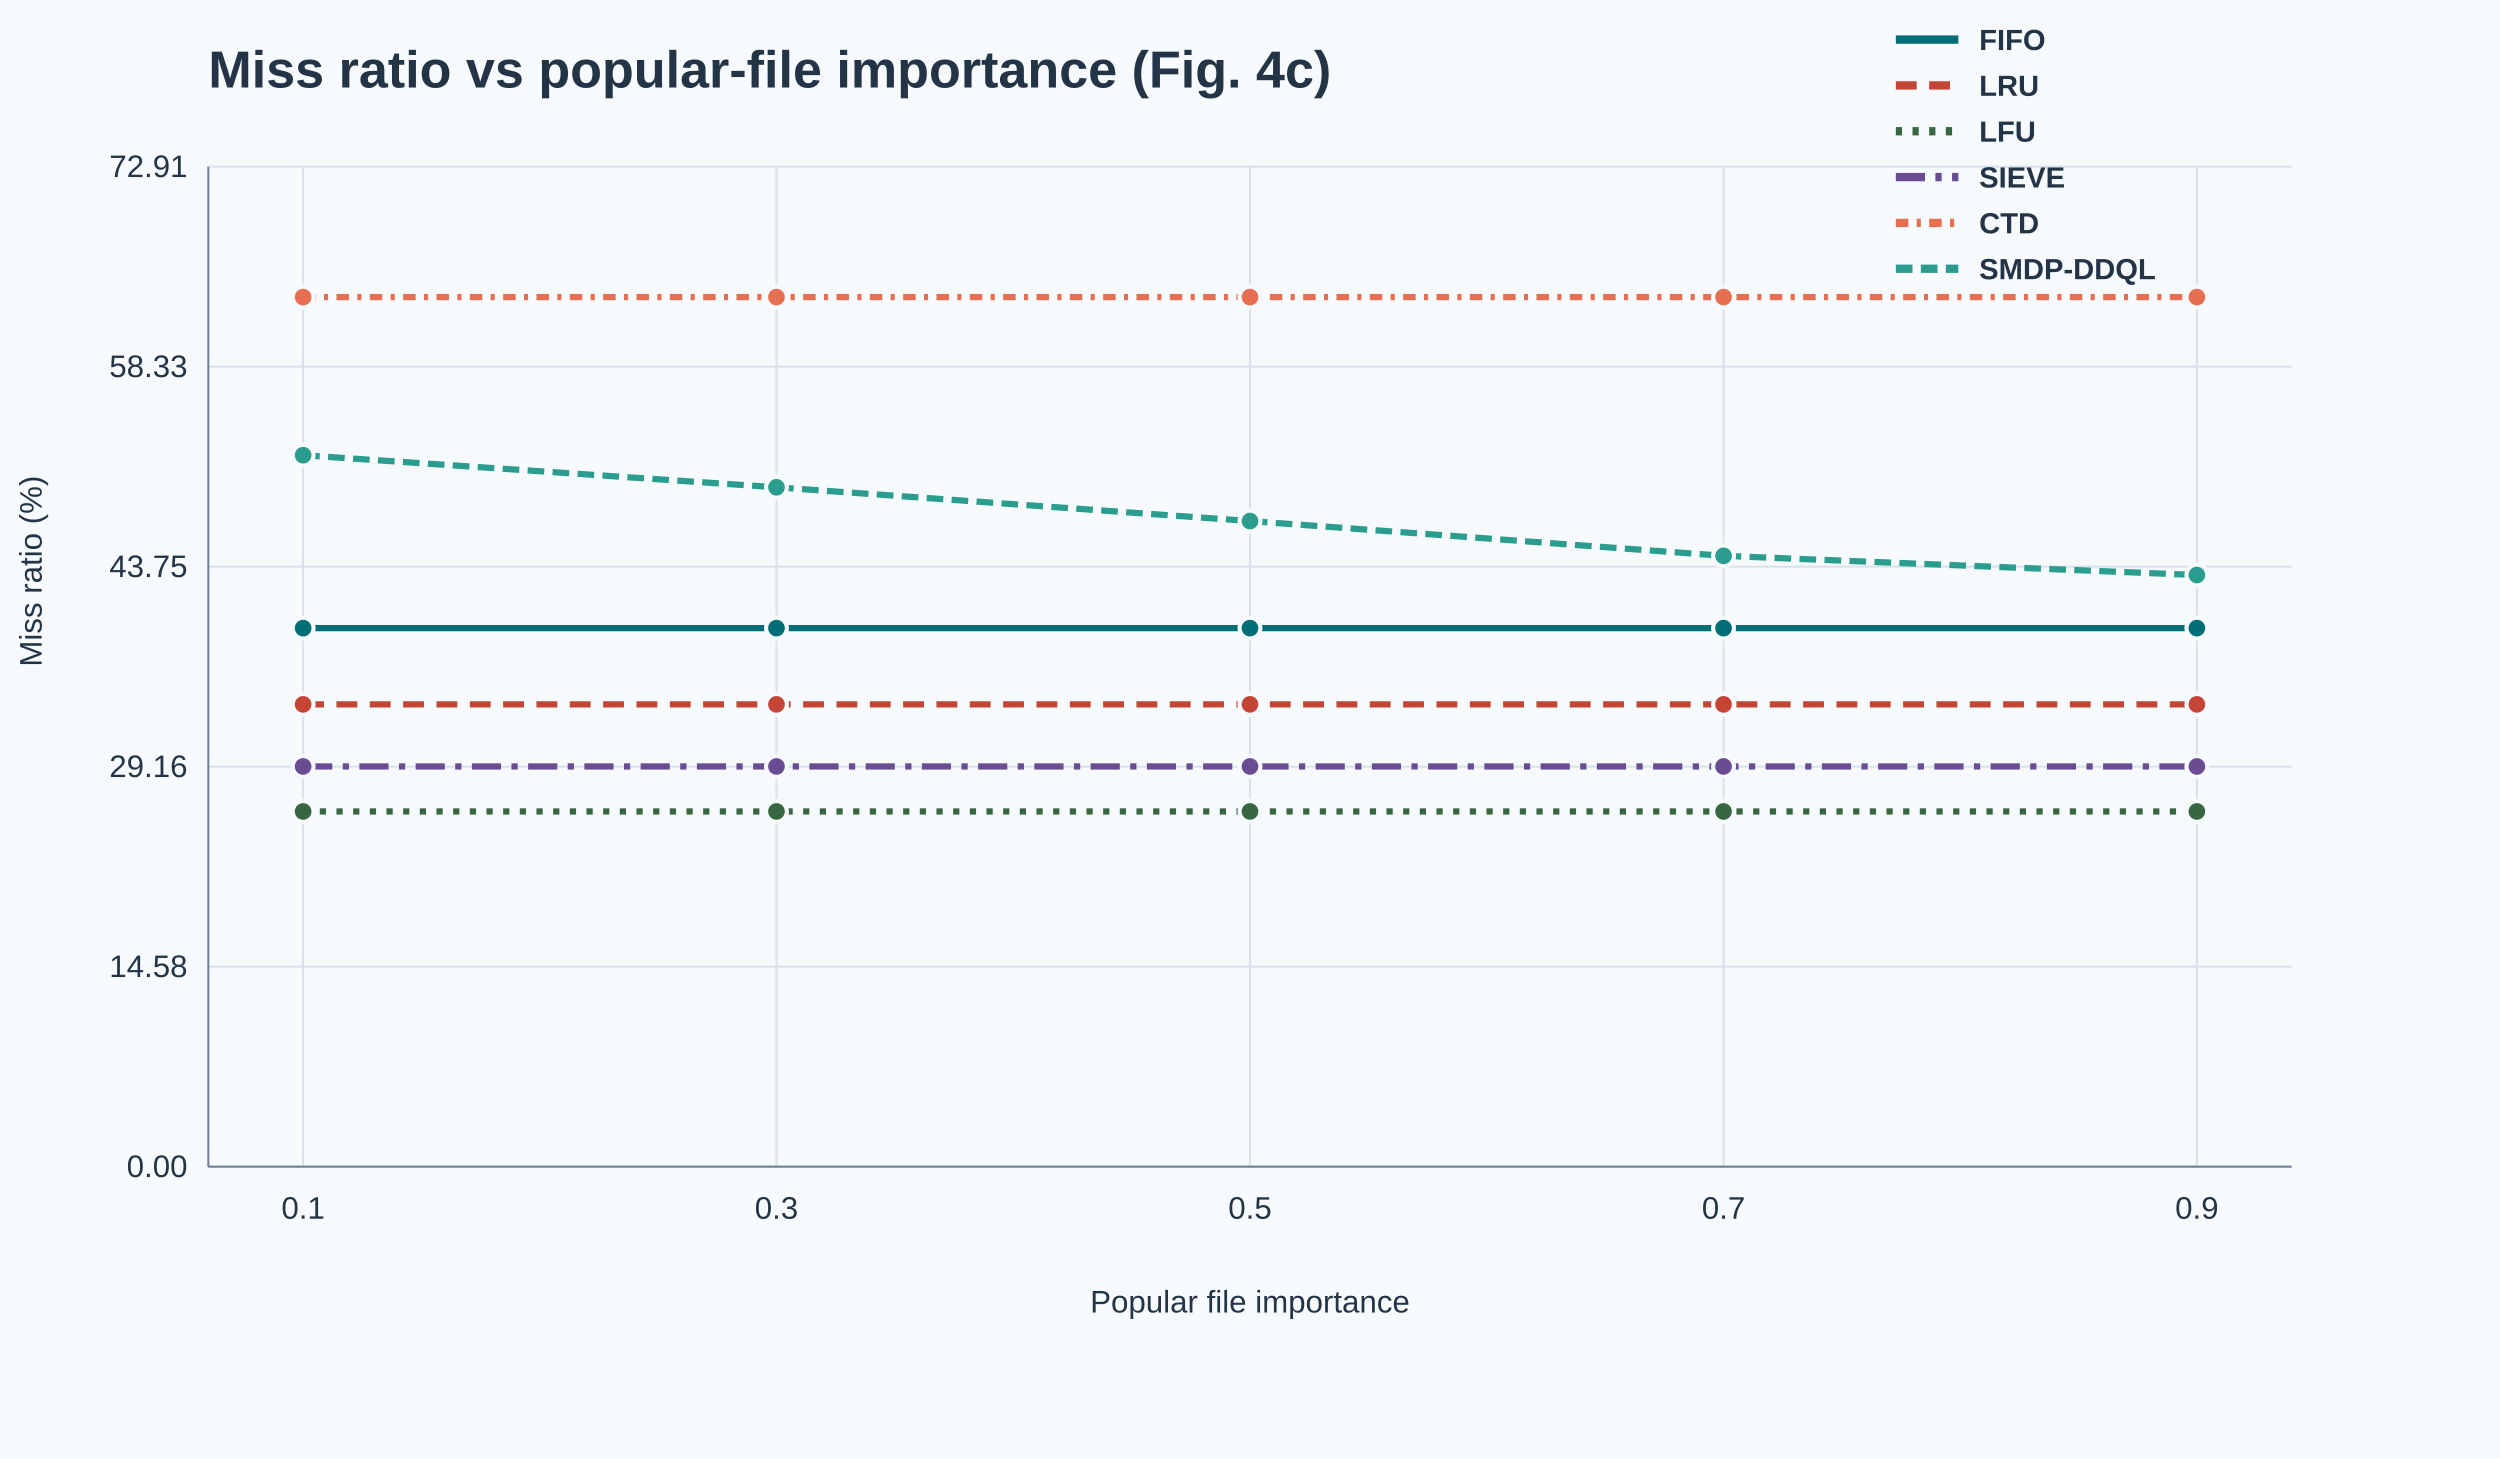
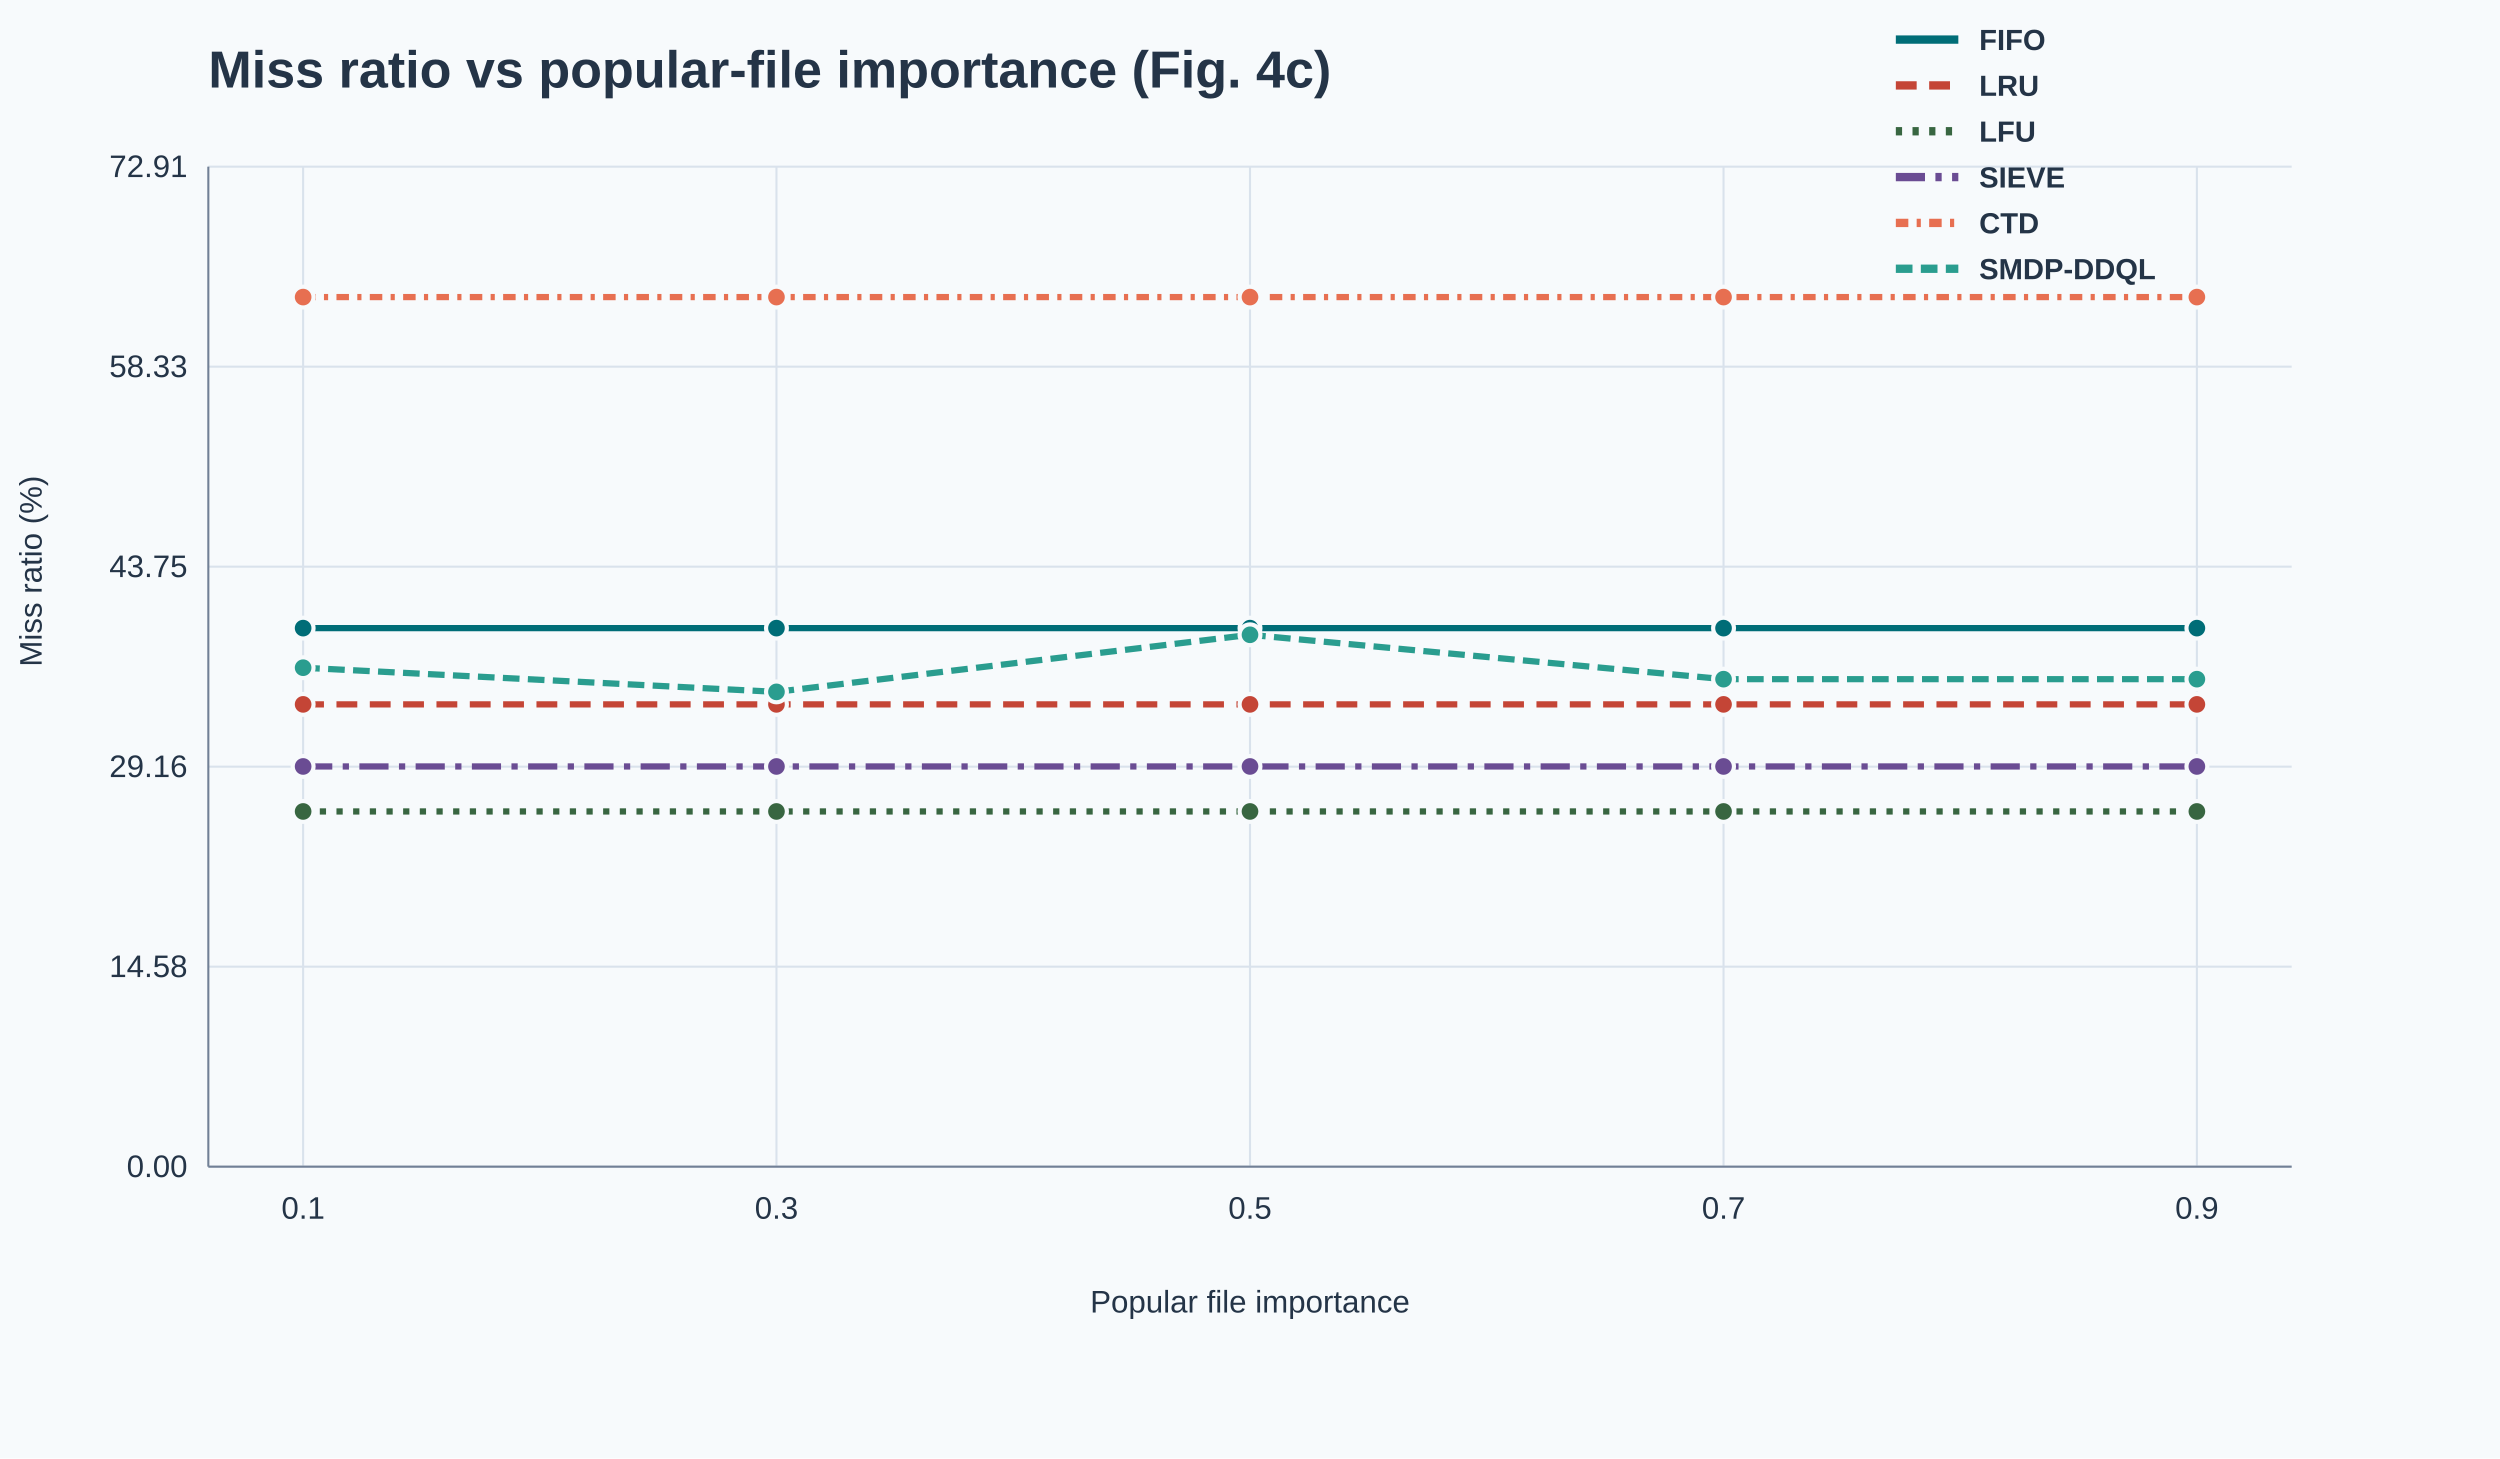
<svg xmlns="http://www.w3.org/2000/svg" width="1200" height="700" viewBox="0 0 1200 700">
  <style>text{font-family:Segoe UI,Arial,sans-serif;fill:#243447}.title{font-size:25px;font-weight:600}.label{font-size:15px}.legend{font-size:14px;font-weight:600}.grid{stroke:#d9e2ec}.axis{stroke:#718096}.line{fill:none;stroke-width:3}.point{stroke:#f7fafc;stroke-width:2}</style>
  <rect width="100%" height="100%" fill="#f7fafc" />
  <text x="100" y="42" class="title">Miss ratio vs popular-file importance (Fig. 4c)</text>
  <text x="600" y="630" class="label" text-anchor="middle">Popular file importance</text>
  <text x="20" y="320" class="label" transform="rotate(-90 20 320)">Miss ratio (%)</text>
  <line x1="100" y1="560" x2="1100" y2="560" class="grid" />
  <text x="90" y="565" class="label" text-anchor="end">0.00</text>
  <line x1="100" y1="464" x2="1100" y2="464" class="grid" />
  <text x="90" y="469" class="label" text-anchor="end">14.58</text>
  <line x1="100" y1="368" x2="1100" y2="368" class="grid" />
  <text x="90" y="373" class="label" text-anchor="end">29.16</text>
  <line x1="100" y1="272" x2="1100" y2="272" class="grid" />
  <text x="90" y="277" class="label" text-anchor="end">43.75</text>
  <line x1="100" y1="176" x2="1100" y2="176" class="grid" />
  <text x="90" y="181" class="label" text-anchor="end">58.33</text>
  <line x1="100" y1="80" x2="1100" y2="80" class="grid" />
  <text x="90" y="85" class="label" text-anchor="end">72.91</text>
  <line x1="145.5" y1="80" x2="145.5" y2="560" class="grid" />
  <text x="145.5" y="585" class="label" text-anchor="middle">0.1</text>
  <line x1="372.7" y1="80" x2="372.7" y2="560" class="grid" />
  <text x="372.7" y="585" class="label" text-anchor="middle">0.3</text>
  <line x1="600.0" y1="80" x2="600.0" y2="560" class="grid" />
  <text x="600.0" y="585" class="label" text-anchor="middle">0.5</text>
  <line x1="827.3" y1="80" x2="827.3" y2="560" class="grid" />
  <text x="827.3" y="585" class="label" text-anchor="middle">0.7</text>
  <line x1="1054.5" y1="80" x2="1054.5" y2="560" class="grid" />
  <text x="1054.5" y="585" class="label" text-anchor="middle">0.9</text>
  <polyline points="145.5,301.5 372.7,301.5 600.0,301.5 827.3,301.5 1054.5,301.5" class="line" stroke="#006d77" stroke-dasharray="" />
  <line x1="910" y1="19" x2="940" y2="19" stroke="#006d77" stroke-width="4" stroke-dasharray="" />
  <text x="950" y="24" class="legend">FIFO</text>
  <circle cx="145.5" cy="301.5" r="5" fill="#006d77" class="point" />
  <circle cx="372.7" cy="301.5" r="5" fill="#006d77" class="point" />
  <circle cx="600.0" cy="301.5" r="5" fill="#006d77" class="point" />
  <circle cx="827.3" cy="301.5" r="5" fill="#006d77" class="point" />
  <circle cx="1054.5" cy="301.5" r="5" fill="#006d77" class="point" />
  <polyline points="145.5,338.1 372.7,338.1 600.0,338.1 827.3,338.1 1054.5,338.1" class="line" stroke="#c44536" stroke-dasharray="10 6" />
  <line x1="910" y1="41" x2="940" y2="41" stroke="#c44536" stroke-width="4" stroke-dasharray="10 6" />
  <text x="950" y="46" class="legend">LRU</text>
  <circle cx="145.5" cy="338.1" r="5" fill="#c44536" class="point" />
  <circle cx="372.7" cy="338.1" r="5" fill="#c44536" class="point" />
  <circle cx="600.0" cy="338.1" r="5" fill="#c44536" class="point" />
  <circle cx="827.3" cy="338.1" r="5" fill="#c44536" class="point" />
  <circle cx="1054.5" cy="338.1" r="5" fill="#c44536" class="point" />
  <polyline points="145.5,389.5 372.7,389.5 600.0,389.5 827.3,389.5 1054.5,389.5" class="line" stroke="#386641" stroke-dasharray="3 5" />
  <line x1="910" y1="63" x2="940" y2="63" stroke="#386641" stroke-width="4" stroke-dasharray="3 5" />
  <text x="950" y="68" class="legend">LFU</text>
  <circle cx="145.5" cy="389.5" r="5" fill="#386641" class="point" />
  <circle cx="372.7" cy="389.5" r="5" fill="#386641" class="point" />
  <circle cx="600.0" cy="389.5" r="5" fill="#386641" class="point" />
  <circle cx="827.3" cy="389.5" r="5" fill="#386641" class="point" />
  <circle cx="1054.5" cy="389.5" r="5" fill="#386641" class="point" />
  <polyline points="145.5,367.9 372.7,367.9 600.0,367.9 827.3,367.9 1054.5,367.9" class="line" stroke="#6a4c93" stroke-dasharray="14 5 3 5" />
  <line x1="910" y1="85" x2="940" y2="85" stroke="#6a4c93" stroke-width="4" stroke-dasharray="14 5 3 5" />
  <text x="950" y="90" class="legend">SIEVE</text>
  <circle cx="145.5" cy="367.9" r="5" fill="#6a4c93" class="point" />
  <circle cx="372.7" cy="367.9" r="5" fill="#6a4c93" class="point" />
  <circle cx="600.0" cy="367.9" r="5" fill="#6a4c93" class="point" />
  <circle cx="827.3" cy="367.9" r="5" fill="#6a4c93" class="point" />
  <circle cx="1054.5" cy="367.9" r="5" fill="#6a4c93" class="point" />
  <polyline points="145.5,142.6 372.7,142.6 600.0,142.6 827.3,142.6 1054.5,142.6" class="line" stroke="#e76f51" stroke-dasharray="6 4 2 4" />
  <line x1="910" y1="107" x2="940" y2="107" stroke="#e76f51" stroke-width="4" stroke-dasharray="6 4 2 4" />
  <text x="950" y="112" class="legend">CTD</text>
  <circle cx="145.5" cy="142.6" r="5" fill="#e76f51" class="point" />
  <circle cx="372.7" cy="142.6" r="5" fill="#e76f51" class="point" />
  <circle cx="600.0" cy="142.6" r="5" fill="#e76f51" class="point" />
  <circle cx="827.3" cy="142.6" r="5" fill="#e76f51" class="point" />
  <circle cx="1054.5" cy="142.6" r="5" fill="#e76f51" class="point" />
-   <polyline points="145.5,218.5 372.7,233.9 600.0,250.1 827.3,266.8 1054.5,276.0" class="line" stroke="#2a9d8f" stroke-dasharray="8 4" />
+   <polyline points="145.5,320.5 372.7,332.1 600.0,304.7 827.3,326.0 1054.5,326.0" class="line" stroke="#2a9d8f" stroke-dasharray="8 4" />
  <line x1="910" y1="129" x2="940" y2="129" stroke="#2a9d8f" stroke-width="4" stroke-dasharray="8 4" />
  <text x="950" y="134" class="legend">SMDP-DDQL</text>
-   <circle cx="145.5" cy="218.5" r="5" fill="#2a9d8f" class="point" />
-   <circle cx="372.7" cy="233.9" r="5" fill="#2a9d8f" class="point" />
-   <circle cx="600.0" cy="250.1" r="5" fill="#2a9d8f" class="point" />
-   <circle cx="827.3" cy="266.8" r="5" fill="#2a9d8f" class="point" />
-   <circle cx="1054.5" cy="276.0" r="5" fill="#2a9d8f" class="point" />
+   <circle cx="145.5" cy="320.5" r="5" fill="#2a9d8f" class="point" />
+   <circle cx="372.7" cy="332.1" r="5" fill="#2a9d8f" class="point" />
+   <circle cx="600.0" cy="304.7" r="5" fill="#2a9d8f" class="point" />
+   <circle cx="827.3" cy="326.0" r="5" fill="#2a9d8f" class="point" />
+   <circle cx="1054.5" cy="326.0" r="5" fill="#2a9d8f" class="point" />
  <line x1="100" y1="80" x2="100" y2="560" class="axis" />
  <line x1="100" y1="560" x2="1100" y2="560" class="axis" />
</svg>
